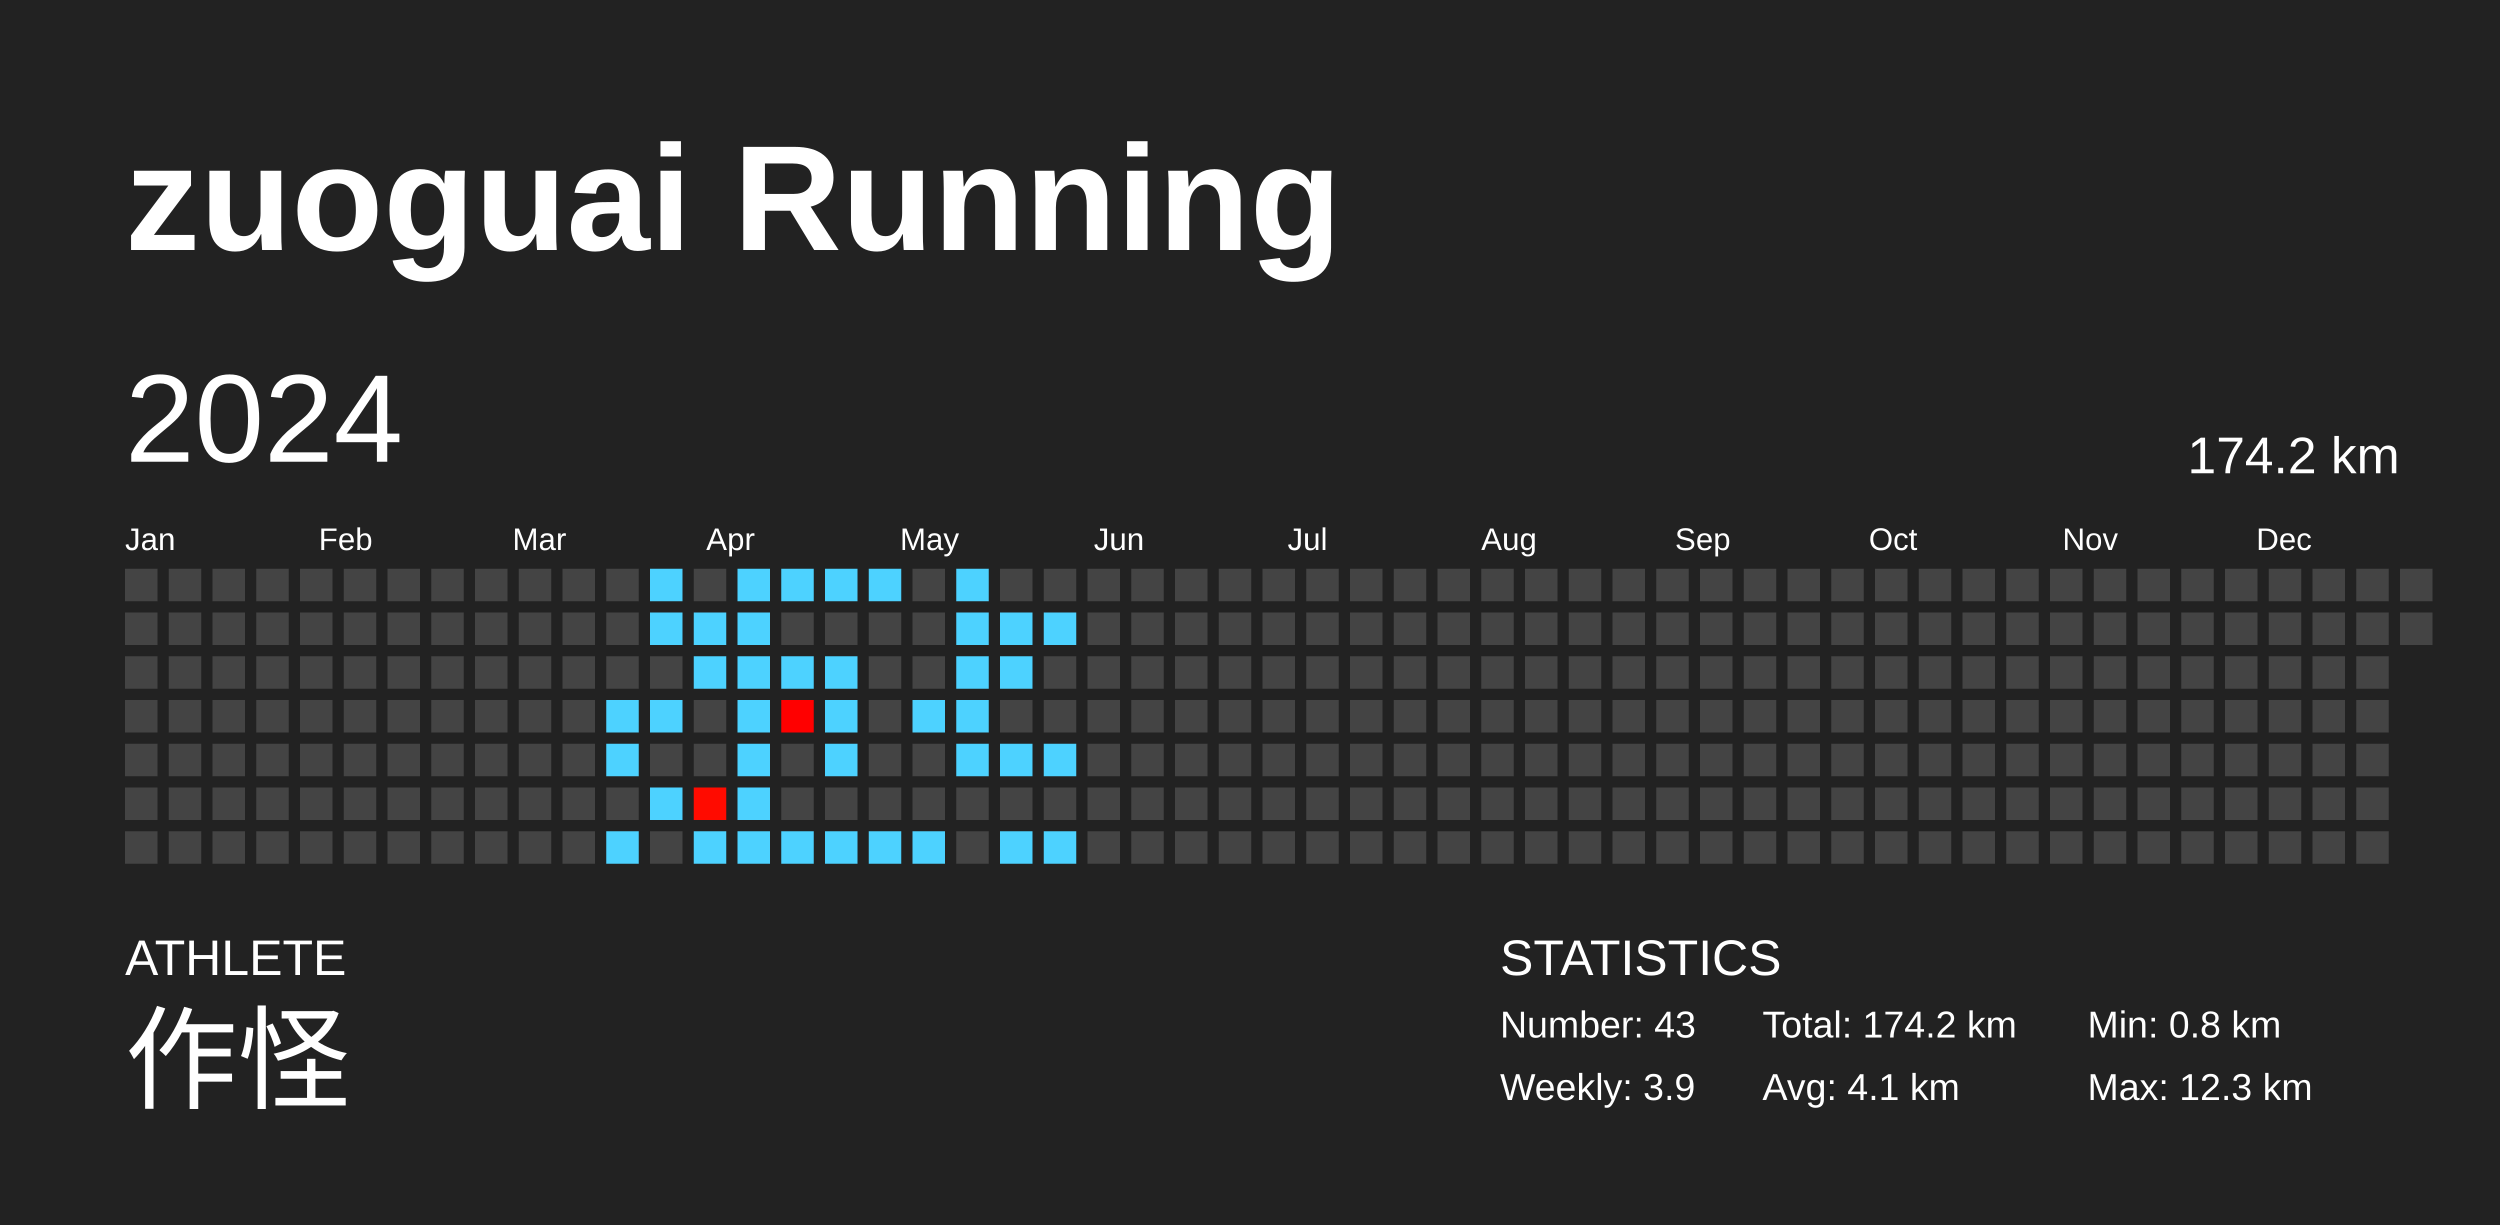
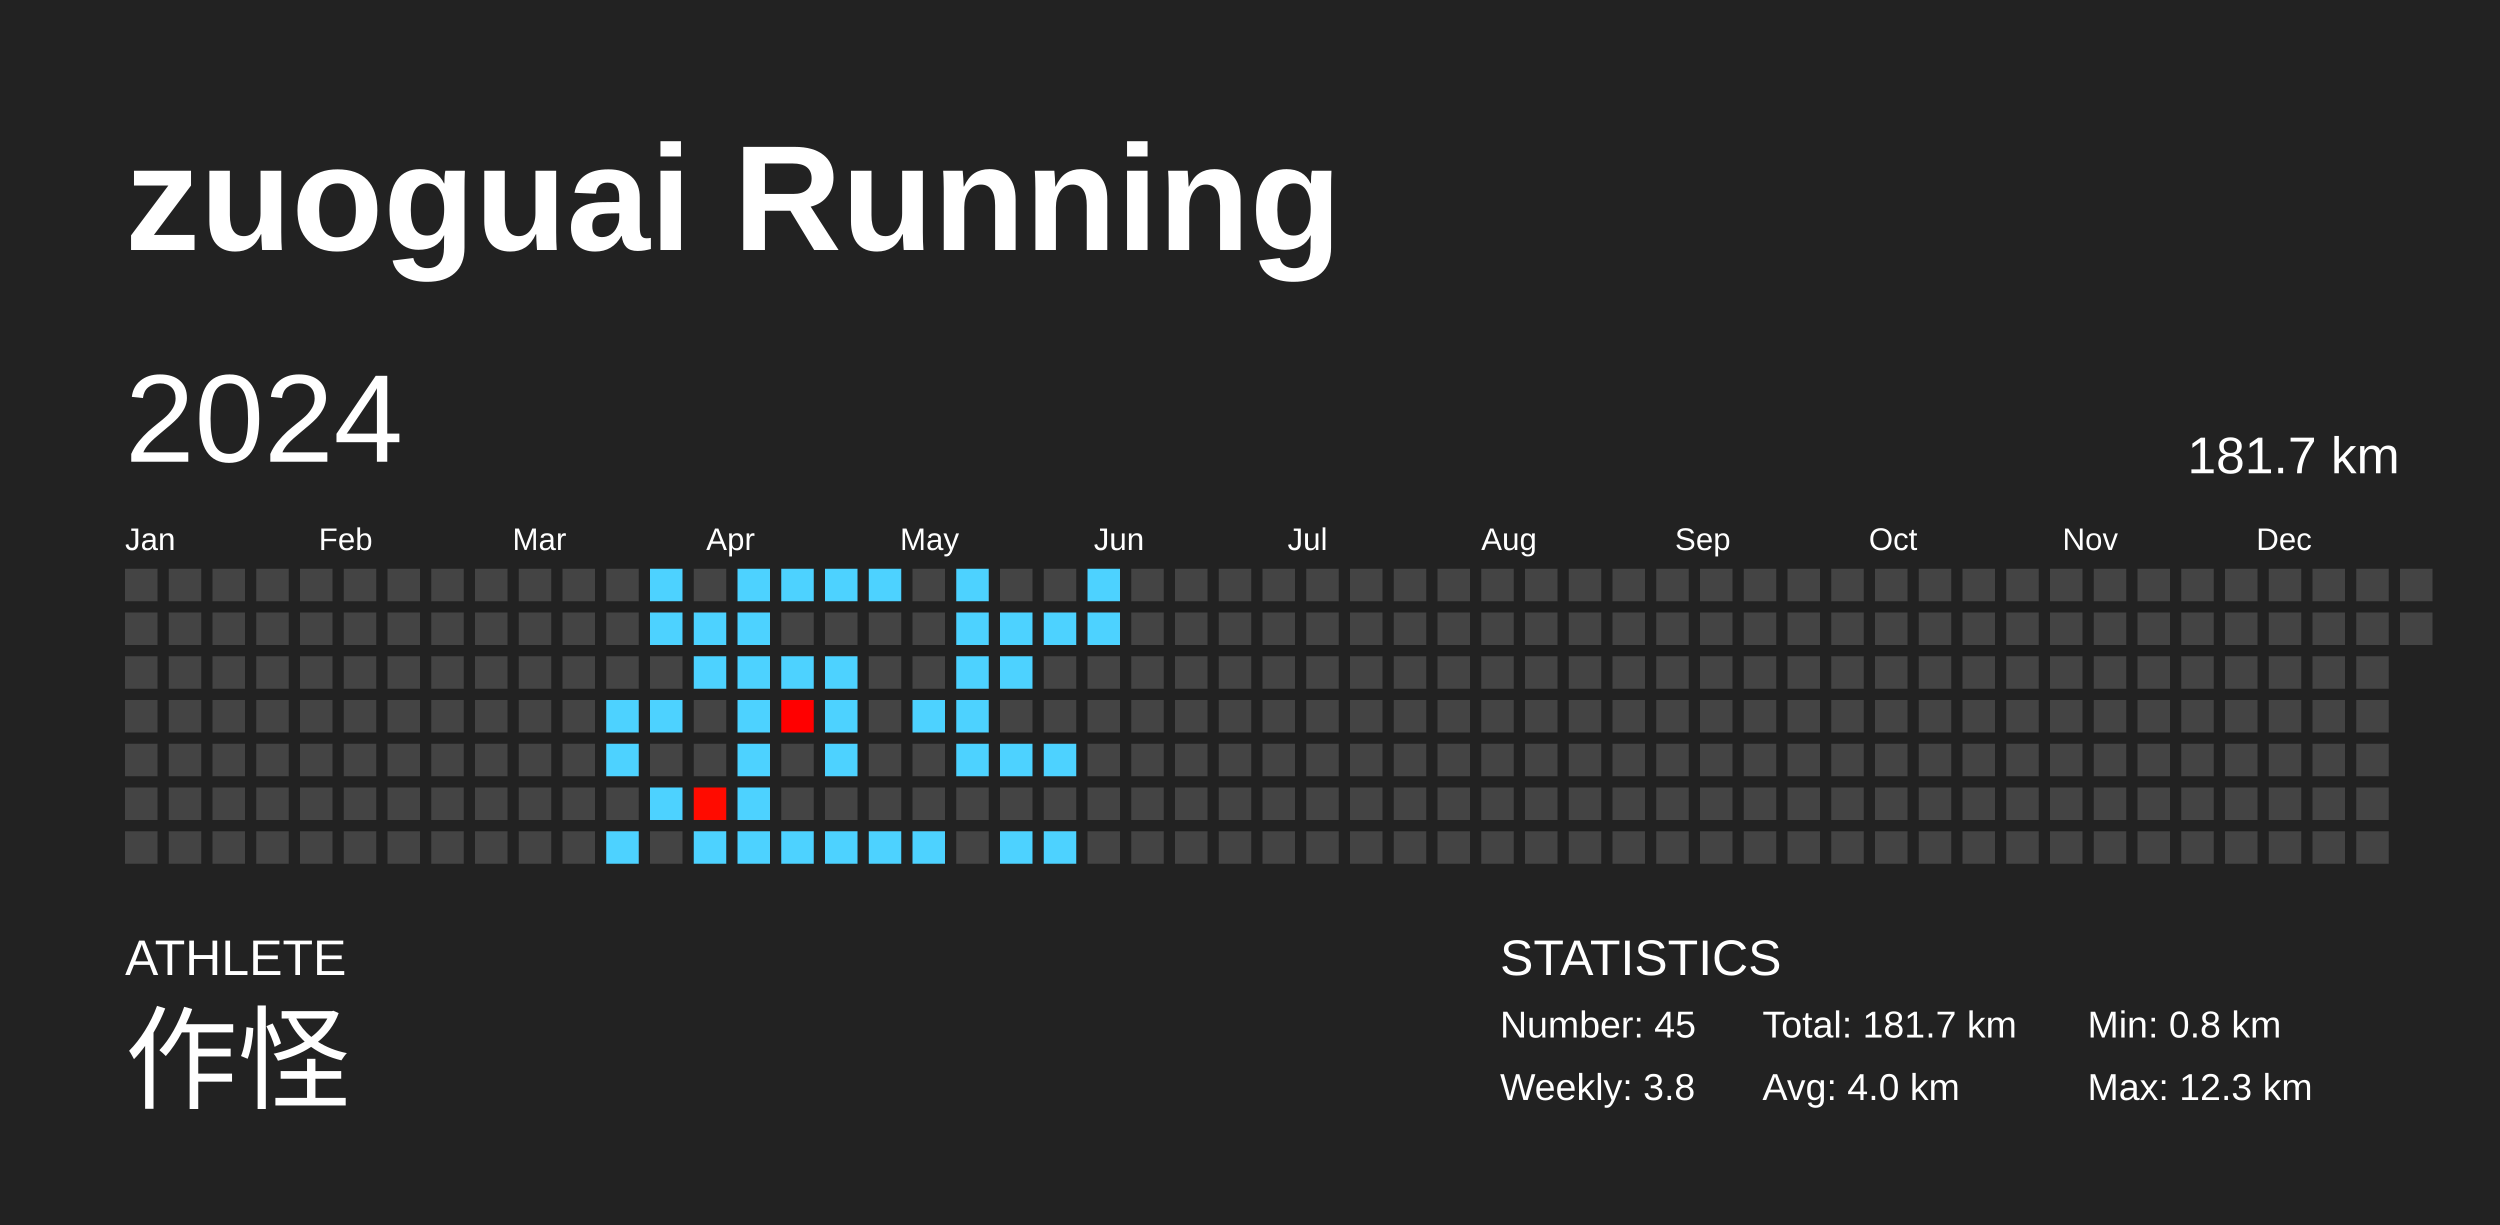
<svg xmlns="http://www.w3.org/2000/svg" baseProfile="full" height="98mm" version="1.1" viewBox="0,0,200,98" width="200mm">
  <defs />
  <rect fill="#222222" height="98" width="200" x="0" y="0" />
  <text fill="#FFFFFF" style="font-size:12px; font-family:Arial; font-weight:bold;" x="10" y="20">zuoguai Running</text>
  <text fill="#FFFFFF" style="font-size:4px; font-family:Arial" x="10" y="78">ATHLETE</text>
  <text fill="#FFFFFF" style="font-size:9px; font-family:Arial" x="10" y="88">作怪</text>
  <text fill="#FFFFFF" style="font-size:4px; font-family:Arial" x="120" y="78">STATISTICS</text>
-   <text fill="#FFFFFF" style="font-size:3px; font-family:Arial" x="120" y="83">Number: 43</text>
-   <text fill="#FFFFFF" style="font-size:3px; font-family:Arial" x="120" y="88">Weekly: 3.9</text>
-   <text fill="#FFFFFF" style="font-size:3px; font-family:Arial" x="141" y="83">Total: 174.2 km</text>
-   <text fill="#FFFFFF" style="font-size:3px; font-family:Arial" x="141" y="88">Avg: 4.1 km</text>
+   <text fill="#FFFFFF" style="font-size:3px; font-family:Arial" x="120" y="83">Number: 45</text>
+   <text fill="#FFFFFF" style="font-size:3px; font-family:Arial" x="120" y="88">Weekly: 3.8</text>
+   <text fill="#FFFFFF" style="font-size:3px; font-family:Arial" x="141" y="83">Total: 181.7 km</text>
+   <text fill="#FFFFFF" style="font-size:3px; font-family:Arial" x="141" y="88">Avg: 4.0 km</text>
  <text fill="#FFFFFF" style="font-size:3px; font-family:Arial" x="167" y="83">Min: 0.8 km</text>
  <text fill="#FFFFFF" style="font-size:3px; font-family:Arial" x="167" y="88">Max: 12.3 km</text>
  <text dominant-baseline="hanging" fill="#FFFFFF" style="font-size:10.0px; font-family:Arial;" x="10" y="30">2024</text>
-   <text dominant-baseline="hanging" fill="#FFFFFF" style="font-size:4.125px; font-family:Arial;" x="175" y="35">174.2 km</text>
+   <text dominant-baseline="hanging" fill="#FFFFFF" style="font-size:4.125px; font-family:Arial;" x="175" y="35">181.7 km</text>
  <text fill="#FFFFFF" style="font-size:2.5px; font-family:Arial" x="10.0" y="44">Jan</text>
  <text fill="#FFFFFF" style="font-size:2.5px; font-family:Arial" x="25.5" y="44">Feb</text>
  <text fill="#FFFFFF" style="font-size:2.5px; font-family:Arial" x="41.0" y="44">Mar</text>
  <text fill="#FFFFFF" style="font-size:2.5px; font-family:Arial" x="56.5" y="44">Apr</text>
  <text fill="#FFFFFF" style="font-size:2.5px; font-family:Arial" x="72.0" y="44">May</text>
  <text fill="#FFFFFF" style="font-size:2.5px; font-family:Arial" x="87.5" y="44">Jun</text>
  <text fill="#FFFFFF" style="font-size:2.5px; font-family:Arial" x="103.0" y="44">Jul</text>
  <text fill="#FFFFFF" style="font-size:2.5px; font-family:Arial" x="118.5" y="44">Aug</text>
  <text fill="#FFFFFF" style="font-size:2.5px; font-family:Arial" x="134.0" y="44">Sep</text>
  <text fill="#FFFFFF" style="font-size:2.5px; font-family:Arial" x="149.5" y="44">Oct</text>
  <text fill="#FFFFFF" style="font-size:2.5px; font-family:Arial" x="165.0" y="44">Nov</text>
  <text fill="#FFFFFF" style="font-size:2.5px; font-family:Arial" x="180.5" y="44">Dec</text>
  <rect fill="#444444" height="2.6" width="2.6" x="10.0" y="45.5" />
  <rect fill="#444444" height="2.6" width="2.6" x="10.0" y="49.0" />
  <rect fill="#444444" height="2.6" width="2.6" x="10.0" y="52.5" />
  <rect fill="#444444" height="2.6" width="2.6" x="10.0" y="56.0" />
  <rect fill="#444444" height="2.6" width="2.6" x="10.0" y="59.5" />
  <rect fill="#444444" height="2.6" width="2.6" x="10.0" y="63.0" />
  <rect fill="#444444" height="2.6" width="2.6" x="10.0" y="66.5" />
  <rect fill="#444444" height="2.6" width="2.6" x="13.5" y="45.5" />
  <rect fill="#444444" height="2.6" width="2.6" x="13.5" y="49.0" />
  <rect fill="#444444" height="2.6" width="2.6" x="13.5" y="52.5" />
  <rect fill="#444444" height="2.6" width="2.6" x="13.5" y="56.0" />
  <rect fill="#444444" height="2.6" width="2.6" x="13.5" y="59.5" />
  <rect fill="#444444" height="2.6" width="2.6" x="13.5" y="63.0" />
  <rect fill="#444444" height="2.6" width="2.6" x="13.5" y="66.5" />
  <rect fill="#444444" height="2.6" width="2.6" x="17.0" y="45.5" />
  <rect fill="#444444" height="2.6" width="2.6" x="17.0" y="49.0" />
  <rect fill="#444444" height="2.6" width="2.6" x="17.0" y="52.5" />
  <rect fill="#444444" height="2.6" width="2.6" x="17.0" y="56.0" />
  <rect fill="#444444" height="2.6" width="2.6" x="17.0" y="59.5" />
  <rect fill="#444444" height="2.6" width="2.6" x="17.0" y="63.0" />
  <rect fill="#444444" height="2.6" width="2.6" x="17.0" y="66.5" />
  <rect fill="#444444" height="2.6" width="2.6" x="20.5" y="45.5" />
  <rect fill="#444444" height="2.6" width="2.6" x="20.5" y="49.0" />
  <rect fill="#444444" height="2.6" width="2.6" x="20.5" y="52.5" />
  <rect fill="#444444" height="2.6" width="2.6" x="20.5" y="56.0" />
  <rect fill="#444444" height="2.6" width="2.6" x="20.5" y="59.5" />
  <rect fill="#444444" height="2.6" width="2.6" x="20.5" y="63.0" />
  <rect fill="#444444" height="2.6" width="2.6" x="20.5" y="66.5" />
  <rect fill="#444444" height="2.6" width="2.6" x="24.0" y="45.5" />
  <rect fill="#444444" height="2.6" width="2.6" x="24.0" y="49.0" />
  <rect fill="#444444" height="2.6" width="2.6" x="24.0" y="52.5" />
  <rect fill="#444444" height="2.6" width="2.6" x="24.0" y="56.0" />
  <rect fill="#444444" height="2.6" width="2.6" x="24.0" y="59.5" />
  <rect fill="#444444" height="2.6" width="2.6" x="24.0" y="63.0" />
  <rect fill="#444444" height="2.6" width="2.6" x="24.0" y="66.5" />
  <rect fill="#444444" height="2.6" width="2.6" x="27.5" y="45.5" />
  <rect fill="#444444" height="2.6" width="2.6" x="27.5" y="49.0" />
  <rect fill="#444444" height="2.6" width="2.6" x="27.5" y="52.5" />
  <rect fill="#444444" height="2.6" width="2.6" x="27.5" y="56.0" />
  <rect fill="#444444" height="2.6" width="2.6" x="27.5" y="59.5" />
  <rect fill="#444444" height="2.6" width="2.6" x="27.5" y="63.0" />
  <rect fill="#444444" height="2.6" width="2.6" x="27.5" y="66.5" />
  <rect fill="#444444" height="2.6" width="2.6" x="31.0" y="45.5" />
  <rect fill="#444444" height="2.6" width="2.6" x="31.0" y="49.0" />
  <rect fill="#444444" height="2.6" width="2.6" x="31.0" y="52.5" />
  <rect fill="#444444" height="2.6" width="2.6" x="31.0" y="56.0" />
  <rect fill="#444444" height="2.6" width="2.6" x="31.0" y="59.5" />
  <rect fill="#444444" height="2.6" width="2.6" x="31.0" y="63.0" />
  <rect fill="#444444" height="2.6" width="2.6" x="31.0" y="66.5" />
  <rect fill="#444444" height="2.6" width="2.6" x="34.5" y="45.5" />
  <rect fill="#444444" height="2.6" width="2.6" x="34.5" y="49.0" />
  <rect fill="#444444" height="2.6" width="2.6" x="34.5" y="52.5" />
  <rect fill="#444444" height="2.6" width="2.6" x="34.5" y="56.0" />
  <rect fill="#444444" height="2.6" width="2.6" x="34.5" y="59.5" />
  <rect fill="#444444" height="2.6" width="2.6" x="34.5" y="63.0" />
  <rect fill="#444444" height="2.6" width="2.6" x="34.5" y="66.5" />
  <rect fill="#444444" height="2.6" width="2.6" x="38.0" y="45.5" />
  <rect fill="#444444" height="2.6" width="2.6" x="38.0" y="49.0" />
  <rect fill="#444444" height="2.6" width="2.6" x="38.0" y="52.5" />
  <rect fill="#444444" height="2.6" width="2.6" x="38.0" y="56.0" />
  <rect fill="#444444" height="2.6" width="2.6" x="38.0" y="59.5" />
  <rect fill="#444444" height="2.6" width="2.6" x="38.0" y="63.0" />
  <rect fill="#444444" height="2.6" width="2.6" x="38.0" y="66.5" />
  <rect fill="#444444" height="2.6" width="2.6" x="41.5" y="45.5" />
  <rect fill="#444444" height="2.6" width="2.6" x="41.5" y="49.0" />
  <rect fill="#444444" height="2.6" width="2.6" x="41.5" y="52.5" />
  <rect fill="#444444" height="2.6" width="2.6" x="41.5" y="56.0" />
  <rect fill="#444444" height="2.6" width="2.6" x="41.5" y="59.5" />
  <rect fill="#444444" height="2.6" width="2.6" x="41.5" y="63.0" />
  <rect fill="#444444" height="2.6" width="2.6" x="41.5" y="66.5" />
  <rect fill="#444444" height="2.6" width="2.6" x="45.0" y="45.5" />
  <rect fill="#444444" height="2.6" width="2.6" x="45.0" y="49.0" />
  <rect fill="#444444" height="2.6" width="2.6" x="45.0" y="52.5" />
  <rect fill="#444444" height="2.6" width="2.6" x="45.0" y="56.0" />
  <rect fill="#444444" height="2.6" width="2.6" x="45.0" y="59.5" />
  <rect fill="#444444" height="2.6" width="2.6" x="45.0" y="63.0" />
  <rect fill="#444444" height="2.6" width="2.6" x="45.0" y="66.5" />
  <rect fill="#444444" height="2.6" width="2.6" x="48.5" y="45.5" />
  <rect fill="#444444" height="2.6" width="2.6" x="48.5" y="49.0" />
  <rect fill="#444444" height="2.6" width="2.6" x="48.5" y="52.5" />
  <rect fill="#4dd2ff" height="2.6" width="2.6" x="48.5" y="56.0" />
  <rect fill="#4dd2ff" height="2.6" width="2.6" x="48.5" y="59.5" />
  <rect fill="#444444" height="2.6" width="2.6" x="48.5" y="63.0" />
  <rect fill="#4dd2ff" height="2.6" width="2.6" x="48.5" y="66.5" />
  <rect fill="#4dd2ff" height="2.6" width="2.6" x="52.0" y="45.5" />
  <rect fill="#4dd2ff" height="2.6" width="2.6" x="52.0" y="49.0" />
  <rect fill="#444444" height="2.6" width="2.6" x="52.0" y="52.5" />
  <rect fill="#4dd2ff" height="2.6" width="2.6" x="52.0" y="56.0" />
  <rect fill="#444444" height="2.6" width="2.6" x="52.0" y="59.5" />
  <rect fill="#4dd2ff" height="2.6" width="2.6" x="52.0" y="63.0" />
  <rect fill="#444444" height="2.6" width="2.6" x="52.0" y="66.5" />
  <rect fill="#444444" height="2.6" width="2.6" x="55.5" y="45.5" />
  <rect fill="#4dd2ff" height="2.6" width="2.6" x="55.5" y="49.0" />
  <rect fill="#4dd2ff" height="2.6" width="2.6" x="55.5" y="52.5" />
  <rect fill="#444444" height="2.6" width="2.6" x="55.5" y="56.0" />
  <rect fill="#444444" height="2.6" width="2.6" x="55.5" y="59.5" />
  <rect fill="#ff0b00" height="2.6" width="2.6" x="55.5" y="63.0" />
  <rect fill="#4dd2ff" height="2.6" width="2.6" x="55.5" y="66.5" />
  <rect fill="#4dd2ff" height="2.6" width="2.6" x="59.0" y="45.5" />
  <rect fill="#4dd2ff" height="2.6" width="2.6" x="59.0" y="49.0" />
  <rect fill="#4dd2ff" height="2.6" width="2.6" x="59.0" y="52.5" />
  <rect fill="#4dd2ff" height="2.6" width="2.6" x="59.0" y="56.0" />
  <rect fill="#4dd2ff" height="2.6" width="2.6" x="59.0" y="59.5" />
  <rect fill="#4dd2ff" height="2.6" width="2.6" x="59.0" y="63.0" />
  <rect fill="#4dd2ff" height="2.6" width="2.6" x="59.0" y="66.5" />
  <rect fill="#4dd2ff" height="2.6" width="2.6" x="62.5" y="45.5" />
  <rect fill="#444444" height="2.6" width="2.6" x="62.5" y="49.0" />
  <rect fill="#4dd2ff" height="2.6" width="2.6" x="62.5" y="52.5" />
  <rect fill="#ff0000" height="2.6" width="2.6" x="62.5" y="56.0" />
  <rect fill="#444444" height="2.6" width="2.6" x="62.5" y="59.5" />
  <rect fill="#444444" height="2.6" width="2.6" x="62.5" y="63.0" />
  <rect fill="#4dd2ff" height="2.6" width="2.6" x="62.5" y="66.5" />
  <rect fill="#4dd2ff" height="2.6" width="2.6" x="66.0" y="45.5" />
  <rect fill="#444444" height="2.6" width="2.6" x="66.0" y="49.0" />
  <rect fill="#4dd2ff" height="2.6" width="2.6" x="66.0" y="52.5" />
  <rect fill="#4dd2ff" height="2.6" width="2.6" x="66.0" y="56.0" />
  <rect fill="#4dd2ff" height="2.6" width="2.6" x="66.0" y="59.5" />
  <rect fill="#444444" height="2.6" width="2.6" x="66.0" y="63.0" />
  <rect fill="#4dd2ff" height="2.6" width="2.6" x="66.0" y="66.5" />
  <rect fill="#4dd2ff" height="2.6" width="2.6" x="69.5" y="45.5" />
  <rect fill="#444444" height="2.6" width="2.6" x="69.5" y="49.0" />
  <rect fill="#444444" height="2.6" width="2.6" x="69.5" y="52.5" />
  <rect fill="#444444" height="2.6" width="2.6" x="69.5" y="56.0" />
  <rect fill="#444444" height="2.6" width="2.6" x="69.5" y="59.5" />
  <rect fill="#444444" height="2.6" width="2.6" x="69.5" y="63.0" />
  <rect fill="#4dd2ff" height="2.6" width="2.6" x="69.5" y="66.5" />
  <rect fill="#444444" height="2.6" width="2.6" x="73.0" y="45.5" />
  <rect fill="#444444" height="2.6" width="2.6" x="73.0" y="49.0" />
  <rect fill="#444444" height="2.6" width="2.6" x="73.0" y="52.5" />
  <rect fill="#4dd2ff" height="2.6" width="2.6" x="73.0" y="56.0" />
  <rect fill="#444444" height="2.6" width="2.6" x="73.0" y="59.5" />
  <rect fill="#444444" height="2.6" width="2.6" x="73.0" y="63.0" />
  <rect fill="#4dd2ff" height="2.6" width="2.6" x="73.0" y="66.5" />
  <rect fill="#4dd2ff" height="2.6" width="2.6" x="76.5" y="45.5" />
  <rect fill="#4dd2ff" height="2.6" width="2.6" x="76.5" y="49.0" />
  <rect fill="#4dd2ff" height="2.6" width="2.6" x="76.5" y="52.5" />
  <rect fill="#4dd2ff" height="2.6" width="2.6" x="76.5" y="56.0" />
  <rect fill="#4dd2ff" height="2.6" width="2.6" x="76.5" y="59.5" />
  <rect fill="#444444" height="2.6" width="2.6" x="76.5" y="63.0" />
  <rect fill="#444444" height="2.6" width="2.6" x="76.5" y="66.5" />
  <rect fill="#444444" height="2.6" width="2.6" x="80.0" y="45.5" />
  <rect fill="#4dd2ff" height="2.6" width="2.6" x="80.0" y="49.0" />
  <rect fill="#4dd2ff" height="2.6" width="2.6" x="80.0" y="52.5" />
  <rect fill="#444444" height="2.6" width="2.6" x="80.0" y="56.0" />
  <rect fill="#4dd2ff" height="2.6" width="2.6" x="80.0" y="59.5" />
  <rect fill="#444444" height="2.6" width="2.6" x="80.0" y="63.0" />
  <rect fill="#4dd2ff" height="2.6" width="2.6" x="80.0" y="66.5" />
  <rect fill="#444444" height="2.6" width="2.6" x="83.5" y="45.5" />
  <rect fill="#4dd2ff" height="2.6" width="2.6" x="83.5" y="49.0" />
  <rect fill="#444444" height="2.6" width="2.6" x="83.5" y="52.5" />
  <rect fill="#444444" height="2.6" width="2.6" x="83.5" y="56.0" />
  <rect fill="#4dd2ff" height="2.6" width="2.6" x="83.5" y="59.5" />
  <rect fill="#444444" height="2.6" width="2.6" x="83.5" y="63.0" />
  <rect fill="#4dd2ff" height="2.6" width="2.6" x="83.5" y="66.5" />
-   <rect fill="#444444" height="2.6" width="2.6" x="87.0" y="45.5" />
-   <rect fill="#444444" height="2.6" width="2.6" x="87.0" y="49.0" />
+   <rect fill="#4dd2ff" height="2.6" width="2.6" x="87.0" y="45.5" />
+   <rect fill="#4dd2ff" height="2.6" width="2.6" x="87.0" y="49.0" />
  <rect fill="#444444" height="2.6" width="2.6" x="87.0" y="52.5" />
  <rect fill="#444444" height="2.6" width="2.6" x="87.0" y="56.0" />
  <rect fill="#444444" height="2.6" width="2.6" x="87.0" y="59.5" />
  <rect fill="#444444" height="2.6" width="2.6" x="87.0" y="63.0" />
  <rect fill="#444444" height="2.6" width="2.6" x="87.0" y="66.5" />
  <rect fill="#444444" height="2.6" width="2.6" x="90.5" y="45.5" />
  <rect fill="#444444" height="2.6" width="2.6" x="90.5" y="49.0" />
  <rect fill="#444444" height="2.6" width="2.6" x="90.5" y="52.5" />
  <rect fill="#444444" height="2.6" width="2.6" x="90.5" y="56.0" />
  <rect fill="#444444" height="2.6" width="2.6" x="90.5" y="59.5" />
  <rect fill="#444444" height="2.6" width="2.6" x="90.5" y="63.0" />
  <rect fill="#444444" height="2.6" width="2.6" x="90.5" y="66.5" />
  <rect fill="#444444" height="2.6" width="2.6" x="94.0" y="45.5" />
  <rect fill="#444444" height="2.6" width="2.6" x="94.0" y="49.0" />
  <rect fill="#444444" height="2.6" width="2.6" x="94.0" y="52.5" />
  <rect fill="#444444" height="2.6" width="2.6" x="94.0" y="56.0" />
  <rect fill="#444444" height="2.6" width="2.6" x="94.0" y="59.5" />
  <rect fill="#444444" height="2.6" width="2.6" x="94.0" y="63.0" />
  <rect fill="#444444" height="2.6" width="2.6" x="94.0" y="66.5" />
  <rect fill="#444444" height="2.6" width="2.6" x="97.5" y="45.5" />
  <rect fill="#444444" height="2.6" width="2.6" x="97.5" y="49.0" />
  <rect fill="#444444" height="2.6" width="2.6" x="97.5" y="52.5" />
  <rect fill="#444444" height="2.6" width="2.6" x="97.5" y="56.0" />
  <rect fill="#444444" height="2.6" width="2.6" x="97.5" y="59.5" />
  <rect fill="#444444" height="2.6" width="2.6" x="97.5" y="63.0" />
  <rect fill="#444444" height="2.6" width="2.6" x="97.5" y="66.5" />
  <rect fill="#444444" height="2.6" width="2.6" x="101.0" y="45.5" />
  <rect fill="#444444" height="2.6" width="2.6" x="101.0" y="49.0" />
  <rect fill="#444444" height="2.6" width="2.6" x="101.0" y="52.5" />
  <rect fill="#444444" height="2.6" width="2.6" x="101.0" y="56.0" />
  <rect fill="#444444" height="2.6" width="2.6" x="101.0" y="59.5" />
  <rect fill="#444444" height="2.6" width="2.6" x="101.0" y="63.0" />
  <rect fill="#444444" height="2.6" width="2.6" x="101.0" y="66.5" />
  <rect fill="#444444" height="2.6" width="2.6" x="104.5" y="45.5" />
  <rect fill="#444444" height="2.6" width="2.6" x="104.5" y="49.0" />
  <rect fill="#444444" height="2.6" width="2.6" x="104.5" y="52.5" />
  <rect fill="#444444" height="2.6" width="2.6" x="104.5" y="56.0" />
  <rect fill="#444444" height="2.6" width="2.6" x="104.5" y="59.5" />
  <rect fill="#444444" height="2.6" width="2.6" x="104.5" y="63.0" />
  <rect fill="#444444" height="2.6" width="2.6" x="104.5" y="66.5" />
  <rect fill="#444444" height="2.6" width="2.6" x="108.0" y="45.5" />
  <rect fill="#444444" height="2.6" width="2.6" x="108.0" y="49.0" />
  <rect fill="#444444" height="2.6" width="2.6" x="108.0" y="52.5" />
  <rect fill="#444444" height="2.6" width="2.6" x="108.0" y="56.0" />
  <rect fill="#444444" height="2.6" width="2.6" x="108.0" y="59.5" />
  <rect fill="#444444" height="2.6" width="2.6" x="108.0" y="63.0" />
  <rect fill="#444444" height="2.6" width="2.6" x="108.0" y="66.5" />
  <rect fill="#444444" height="2.6" width="2.6" x="111.5" y="45.5" />
  <rect fill="#444444" height="2.6" width="2.6" x="111.5" y="49.0" />
  <rect fill="#444444" height="2.6" width="2.6" x="111.5" y="52.5" />
  <rect fill="#444444" height="2.6" width="2.6" x="111.5" y="56.0" />
  <rect fill="#444444" height="2.6" width="2.6" x="111.5" y="59.5" />
  <rect fill="#444444" height="2.6" width="2.6" x="111.5" y="63.0" />
  <rect fill="#444444" height="2.6" width="2.6" x="111.5" y="66.5" />
  <rect fill="#444444" height="2.6" width="2.6" x="115.0" y="45.5" />
  <rect fill="#444444" height="2.6" width="2.6" x="115.0" y="49.0" />
  <rect fill="#444444" height="2.6" width="2.6" x="115.0" y="52.5" />
  <rect fill="#444444" height="2.6" width="2.6" x="115.0" y="56.0" />
  <rect fill="#444444" height="2.6" width="2.6" x="115.0" y="59.5" />
  <rect fill="#444444" height="2.6" width="2.6" x="115.0" y="63.0" />
  <rect fill="#444444" height="2.6" width="2.6" x="115.0" y="66.5" />
  <rect fill="#444444" height="2.6" width="2.6" x="118.5" y="45.5" />
  <rect fill="#444444" height="2.6" width="2.6" x="118.5" y="49.0" />
  <rect fill="#444444" height="2.6" width="2.6" x="118.5" y="52.5" />
  <rect fill="#444444" height="2.6" width="2.6" x="118.5" y="56.0" />
  <rect fill="#444444" height="2.6" width="2.6" x="118.5" y="59.5" />
  <rect fill="#444444" height="2.6" width="2.6" x="118.5" y="63.0" />
  <rect fill="#444444" height="2.6" width="2.6" x="118.5" y="66.5" />
  <rect fill="#444444" height="2.6" width="2.6" x="122.0" y="45.5" />
  <rect fill="#444444" height="2.6" width="2.6" x="122.0" y="49.0" />
  <rect fill="#444444" height="2.6" width="2.6" x="122.0" y="52.5" />
  <rect fill="#444444" height="2.6" width="2.6" x="122.0" y="56.0" />
  <rect fill="#444444" height="2.6" width="2.6" x="122.0" y="59.5" />
  <rect fill="#444444" height="2.6" width="2.6" x="122.0" y="63.0" />
  <rect fill="#444444" height="2.6" width="2.6" x="122.0" y="66.5" />
  <rect fill="#444444" height="2.6" width="2.6" x="125.5" y="45.5" />
  <rect fill="#444444" height="2.6" width="2.6" x="125.5" y="49.0" />
  <rect fill="#444444" height="2.6" width="2.6" x="125.5" y="52.5" />
  <rect fill="#444444" height="2.6" width="2.6" x="125.5" y="56.0" />
  <rect fill="#444444" height="2.6" width="2.6" x="125.5" y="59.5" />
  <rect fill="#444444" height="2.6" width="2.6" x="125.5" y="63.0" />
  <rect fill="#444444" height="2.6" width="2.6" x="125.5" y="66.5" />
  <rect fill="#444444" height="2.6" width="2.6" x="129.0" y="45.5" />
  <rect fill="#444444" height="2.6" width="2.6" x="129.0" y="49.0" />
  <rect fill="#444444" height="2.6" width="2.6" x="129.0" y="52.5" />
  <rect fill="#444444" height="2.6" width="2.6" x="129.0" y="56.0" />
  <rect fill="#444444" height="2.6" width="2.6" x="129.0" y="59.5" />
  <rect fill="#444444" height="2.6" width="2.6" x="129.0" y="63.0" />
  <rect fill="#444444" height="2.6" width="2.6" x="129.0" y="66.5" />
  <rect fill="#444444" height="2.6" width="2.6" x="132.5" y="45.5" />
  <rect fill="#444444" height="2.6" width="2.6" x="132.5" y="49.0" />
  <rect fill="#444444" height="2.6" width="2.6" x="132.5" y="52.5" />
  <rect fill="#444444" height="2.6" width="2.6" x="132.5" y="56.0" />
  <rect fill="#444444" height="2.6" width="2.6" x="132.5" y="59.5" />
  <rect fill="#444444" height="2.6" width="2.6" x="132.5" y="63.0" />
  <rect fill="#444444" height="2.6" width="2.6" x="132.5" y="66.5" />
  <rect fill="#444444" height="2.6" width="2.6" x="136.0" y="45.5" />
  <rect fill="#444444" height="2.6" width="2.6" x="136.0" y="49.0" />
  <rect fill="#444444" height="2.6" width="2.6" x="136.0" y="52.5" />
  <rect fill="#444444" height="2.6" width="2.6" x="136.0" y="56.0" />
  <rect fill="#444444" height="2.6" width="2.6" x="136.0" y="59.5" />
  <rect fill="#444444" height="2.6" width="2.6" x="136.0" y="63.0" />
  <rect fill="#444444" height="2.6" width="2.6" x="136.0" y="66.5" />
  <rect fill="#444444" height="2.6" width="2.6" x="139.5" y="45.5" />
  <rect fill="#444444" height="2.6" width="2.6" x="139.5" y="49.0" />
  <rect fill="#444444" height="2.6" width="2.6" x="139.5" y="52.5" />
  <rect fill="#444444" height="2.6" width="2.6" x="139.5" y="56.0" />
  <rect fill="#444444" height="2.6" width="2.6" x="139.5" y="59.5" />
  <rect fill="#444444" height="2.6" width="2.6" x="139.5" y="63.0" />
  <rect fill="#444444" height="2.6" width="2.6" x="139.5" y="66.5" />
  <rect fill="#444444" height="2.6" width="2.6" x="143.0" y="45.5" />
  <rect fill="#444444" height="2.6" width="2.6" x="143.0" y="49.0" />
  <rect fill="#444444" height="2.6" width="2.6" x="143.0" y="52.5" />
  <rect fill="#444444" height="2.6" width="2.6" x="143.0" y="56.0" />
  <rect fill="#444444" height="2.6" width="2.6" x="143.0" y="59.5" />
  <rect fill="#444444" height="2.6" width="2.6" x="143.0" y="63.0" />
  <rect fill="#444444" height="2.6" width="2.6" x="143.0" y="66.5" />
  <rect fill="#444444" height="2.6" width="2.6" x="146.5" y="45.5" />
  <rect fill="#444444" height="2.6" width="2.6" x="146.5" y="49.0" />
  <rect fill="#444444" height="2.6" width="2.6" x="146.5" y="52.5" />
  <rect fill="#444444" height="2.6" width="2.6" x="146.5" y="56.0" />
  <rect fill="#444444" height="2.6" width="2.6" x="146.5" y="59.5" />
  <rect fill="#444444" height="2.6" width="2.6" x="146.5" y="63.0" />
  <rect fill="#444444" height="2.6" width="2.6" x="146.5" y="66.5" />
  <rect fill="#444444" height="2.6" width="2.6" x="150.0" y="45.5" />
  <rect fill="#444444" height="2.6" width="2.6" x="150.0" y="49.0" />
  <rect fill="#444444" height="2.6" width="2.6" x="150.0" y="52.5" />
  <rect fill="#444444" height="2.6" width="2.6" x="150.0" y="56.0" />
  <rect fill="#444444" height="2.6" width="2.6" x="150.0" y="59.5" />
  <rect fill="#444444" height="2.6" width="2.6" x="150.0" y="63.0" />
  <rect fill="#444444" height="2.6" width="2.6" x="150.0" y="66.5" />
  <rect fill="#444444" height="2.6" width="2.6" x="153.5" y="45.5" />
  <rect fill="#444444" height="2.6" width="2.6" x="153.5" y="49.0" />
  <rect fill="#444444" height="2.6" width="2.6" x="153.5" y="52.5" />
  <rect fill="#444444" height="2.6" width="2.6" x="153.5" y="56.0" />
  <rect fill="#444444" height="2.6" width="2.6" x="153.5" y="59.5" />
  <rect fill="#444444" height="2.6" width="2.6" x="153.5" y="63.0" />
  <rect fill="#444444" height="2.6" width="2.6" x="153.5" y="66.5" />
  <rect fill="#444444" height="2.6" width="2.6" x="157.0" y="45.5" />
  <rect fill="#444444" height="2.6" width="2.6" x="157.0" y="49.0" />
  <rect fill="#444444" height="2.6" width="2.6" x="157.0" y="52.5" />
  <rect fill="#444444" height="2.6" width="2.6" x="157.0" y="56.0" />
  <rect fill="#444444" height="2.6" width="2.6" x="157.0" y="59.5" />
  <rect fill="#444444" height="2.6" width="2.6" x="157.0" y="63.0" />
  <rect fill="#444444" height="2.6" width="2.6" x="157.0" y="66.5" />
  <rect fill="#444444" height="2.6" width="2.6" x="160.5" y="45.5" />
  <rect fill="#444444" height="2.6" width="2.6" x="160.5" y="49.0" />
  <rect fill="#444444" height="2.6" width="2.6" x="160.5" y="52.5" />
  <rect fill="#444444" height="2.6" width="2.6" x="160.5" y="56.0" />
  <rect fill="#444444" height="2.6" width="2.6" x="160.5" y="59.5" />
  <rect fill="#444444" height="2.6" width="2.6" x="160.5" y="63.0" />
  <rect fill="#444444" height="2.6" width="2.6" x="160.5" y="66.5" />
  <rect fill="#444444" height="2.6" width="2.6" x="164.0" y="45.5" />
  <rect fill="#444444" height="2.6" width="2.6" x="164.0" y="49.0" />
  <rect fill="#444444" height="2.6" width="2.6" x="164.0" y="52.5" />
  <rect fill="#444444" height="2.6" width="2.6" x="164.0" y="56.0" />
  <rect fill="#444444" height="2.6" width="2.6" x="164.0" y="59.5" />
  <rect fill="#444444" height="2.6" width="2.6" x="164.0" y="63.0" />
  <rect fill="#444444" height="2.6" width="2.6" x="164.0" y="66.5" />
  <rect fill="#444444" height="2.6" width="2.6" x="167.5" y="45.5" />
  <rect fill="#444444" height="2.6" width="2.6" x="167.5" y="49.0" />
  <rect fill="#444444" height="2.6" width="2.6" x="167.5" y="52.5" />
  <rect fill="#444444" height="2.6" width="2.6" x="167.5" y="56.0" />
  <rect fill="#444444" height="2.6" width="2.6" x="167.5" y="59.5" />
  <rect fill="#444444" height="2.6" width="2.6" x="167.5" y="63.0" />
  <rect fill="#444444" height="2.6" width="2.6" x="167.5" y="66.5" />
  <rect fill="#444444" height="2.6" width="2.6" x="171.0" y="45.5" />
  <rect fill="#444444" height="2.6" width="2.6" x="171.0" y="49.0" />
  <rect fill="#444444" height="2.6" width="2.6" x="171.0" y="52.5" />
  <rect fill="#444444" height="2.6" width="2.6" x="171.0" y="56.0" />
  <rect fill="#444444" height="2.6" width="2.6" x="171.0" y="59.5" />
  <rect fill="#444444" height="2.6" width="2.6" x="171.0" y="63.0" />
  <rect fill="#444444" height="2.6" width="2.6" x="171.0" y="66.5" />
  <rect fill="#444444" height="2.6" width="2.6" x="174.5" y="45.5" />
  <rect fill="#444444" height="2.6" width="2.6" x="174.5" y="49.0" />
  <rect fill="#444444" height="2.6" width="2.6" x="174.5" y="52.5" />
  <rect fill="#444444" height="2.6" width="2.6" x="174.5" y="56.0" />
  <rect fill="#444444" height="2.6" width="2.6" x="174.5" y="59.5" />
  <rect fill="#444444" height="2.6" width="2.6" x="174.5" y="63.0" />
  <rect fill="#444444" height="2.6" width="2.6" x="174.5" y="66.5" />
  <rect fill="#444444" height="2.6" width="2.6" x="178.0" y="45.5" />
  <rect fill="#444444" height="2.6" width="2.6" x="178.0" y="49.0" />
  <rect fill="#444444" height="2.6" width="2.6" x="178.0" y="52.5" />
  <rect fill="#444444" height="2.6" width="2.6" x="178.0" y="56.0" />
  <rect fill="#444444" height="2.6" width="2.6" x="178.0" y="59.5" />
  <rect fill="#444444" height="2.6" width="2.6" x="178.0" y="63.0" />
  <rect fill="#444444" height="2.6" width="2.6" x="178.0" y="66.5" />
  <rect fill="#444444" height="2.6" width="2.6" x="181.5" y="45.5" />
  <rect fill="#444444" height="2.6" width="2.6" x="181.5" y="49.0" />
  <rect fill="#444444" height="2.6" width="2.6" x="181.5" y="52.5" />
  <rect fill="#444444" height="2.6" width="2.6" x="181.5" y="56.0" />
  <rect fill="#444444" height="2.6" width="2.6" x="181.5" y="59.5" />
  <rect fill="#444444" height="2.6" width="2.6" x="181.5" y="63.0" />
  <rect fill="#444444" height="2.6" width="2.6" x="181.5" y="66.5" />
  <rect fill="#444444" height="2.6" width="2.6" x="185.0" y="45.5" />
  <rect fill="#444444" height="2.6" width="2.6" x="185.0" y="49.0" />
  <rect fill="#444444" height="2.6" width="2.6" x="185.0" y="52.5" />
  <rect fill="#444444" height="2.6" width="2.6" x="185.0" y="56.0" />
  <rect fill="#444444" height="2.6" width="2.6" x="185.0" y="59.5" />
  <rect fill="#444444" height="2.6" width="2.6" x="185.0" y="63.0" />
  <rect fill="#444444" height="2.6" width="2.6" x="185.0" y="66.5" />
  <rect fill="#444444" height="2.6" width="2.6" x="188.5" y="45.5" />
  <rect fill="#444444" height="2.6" width="2.6" x="188.5" y="49.0" />
  <rect fill="#444444" height="2.6" width="2.6" x="188.5" y="52.5" />
  <rect fill="#444444" height="2.6" width="2.6" x="188.5" y="56.0" />
  <rect fill="#444444" height="2.6" width="2.6" x="188.5" y="59.5" />
  <rect fill="#444444" height="2.6" width="2.6" x="188.5" y="63.0" />
  <rect fill="#444444" height="2.6" width="2.6" x="188.5" y="66.5" />
  <rect fill="#444444" height="2.6" width="2.6" x="192.0" y="45.5" />
  <rect fill="#444444" height="2.6" width="2.6" x="192.0" y="49.0" />
</svg>
